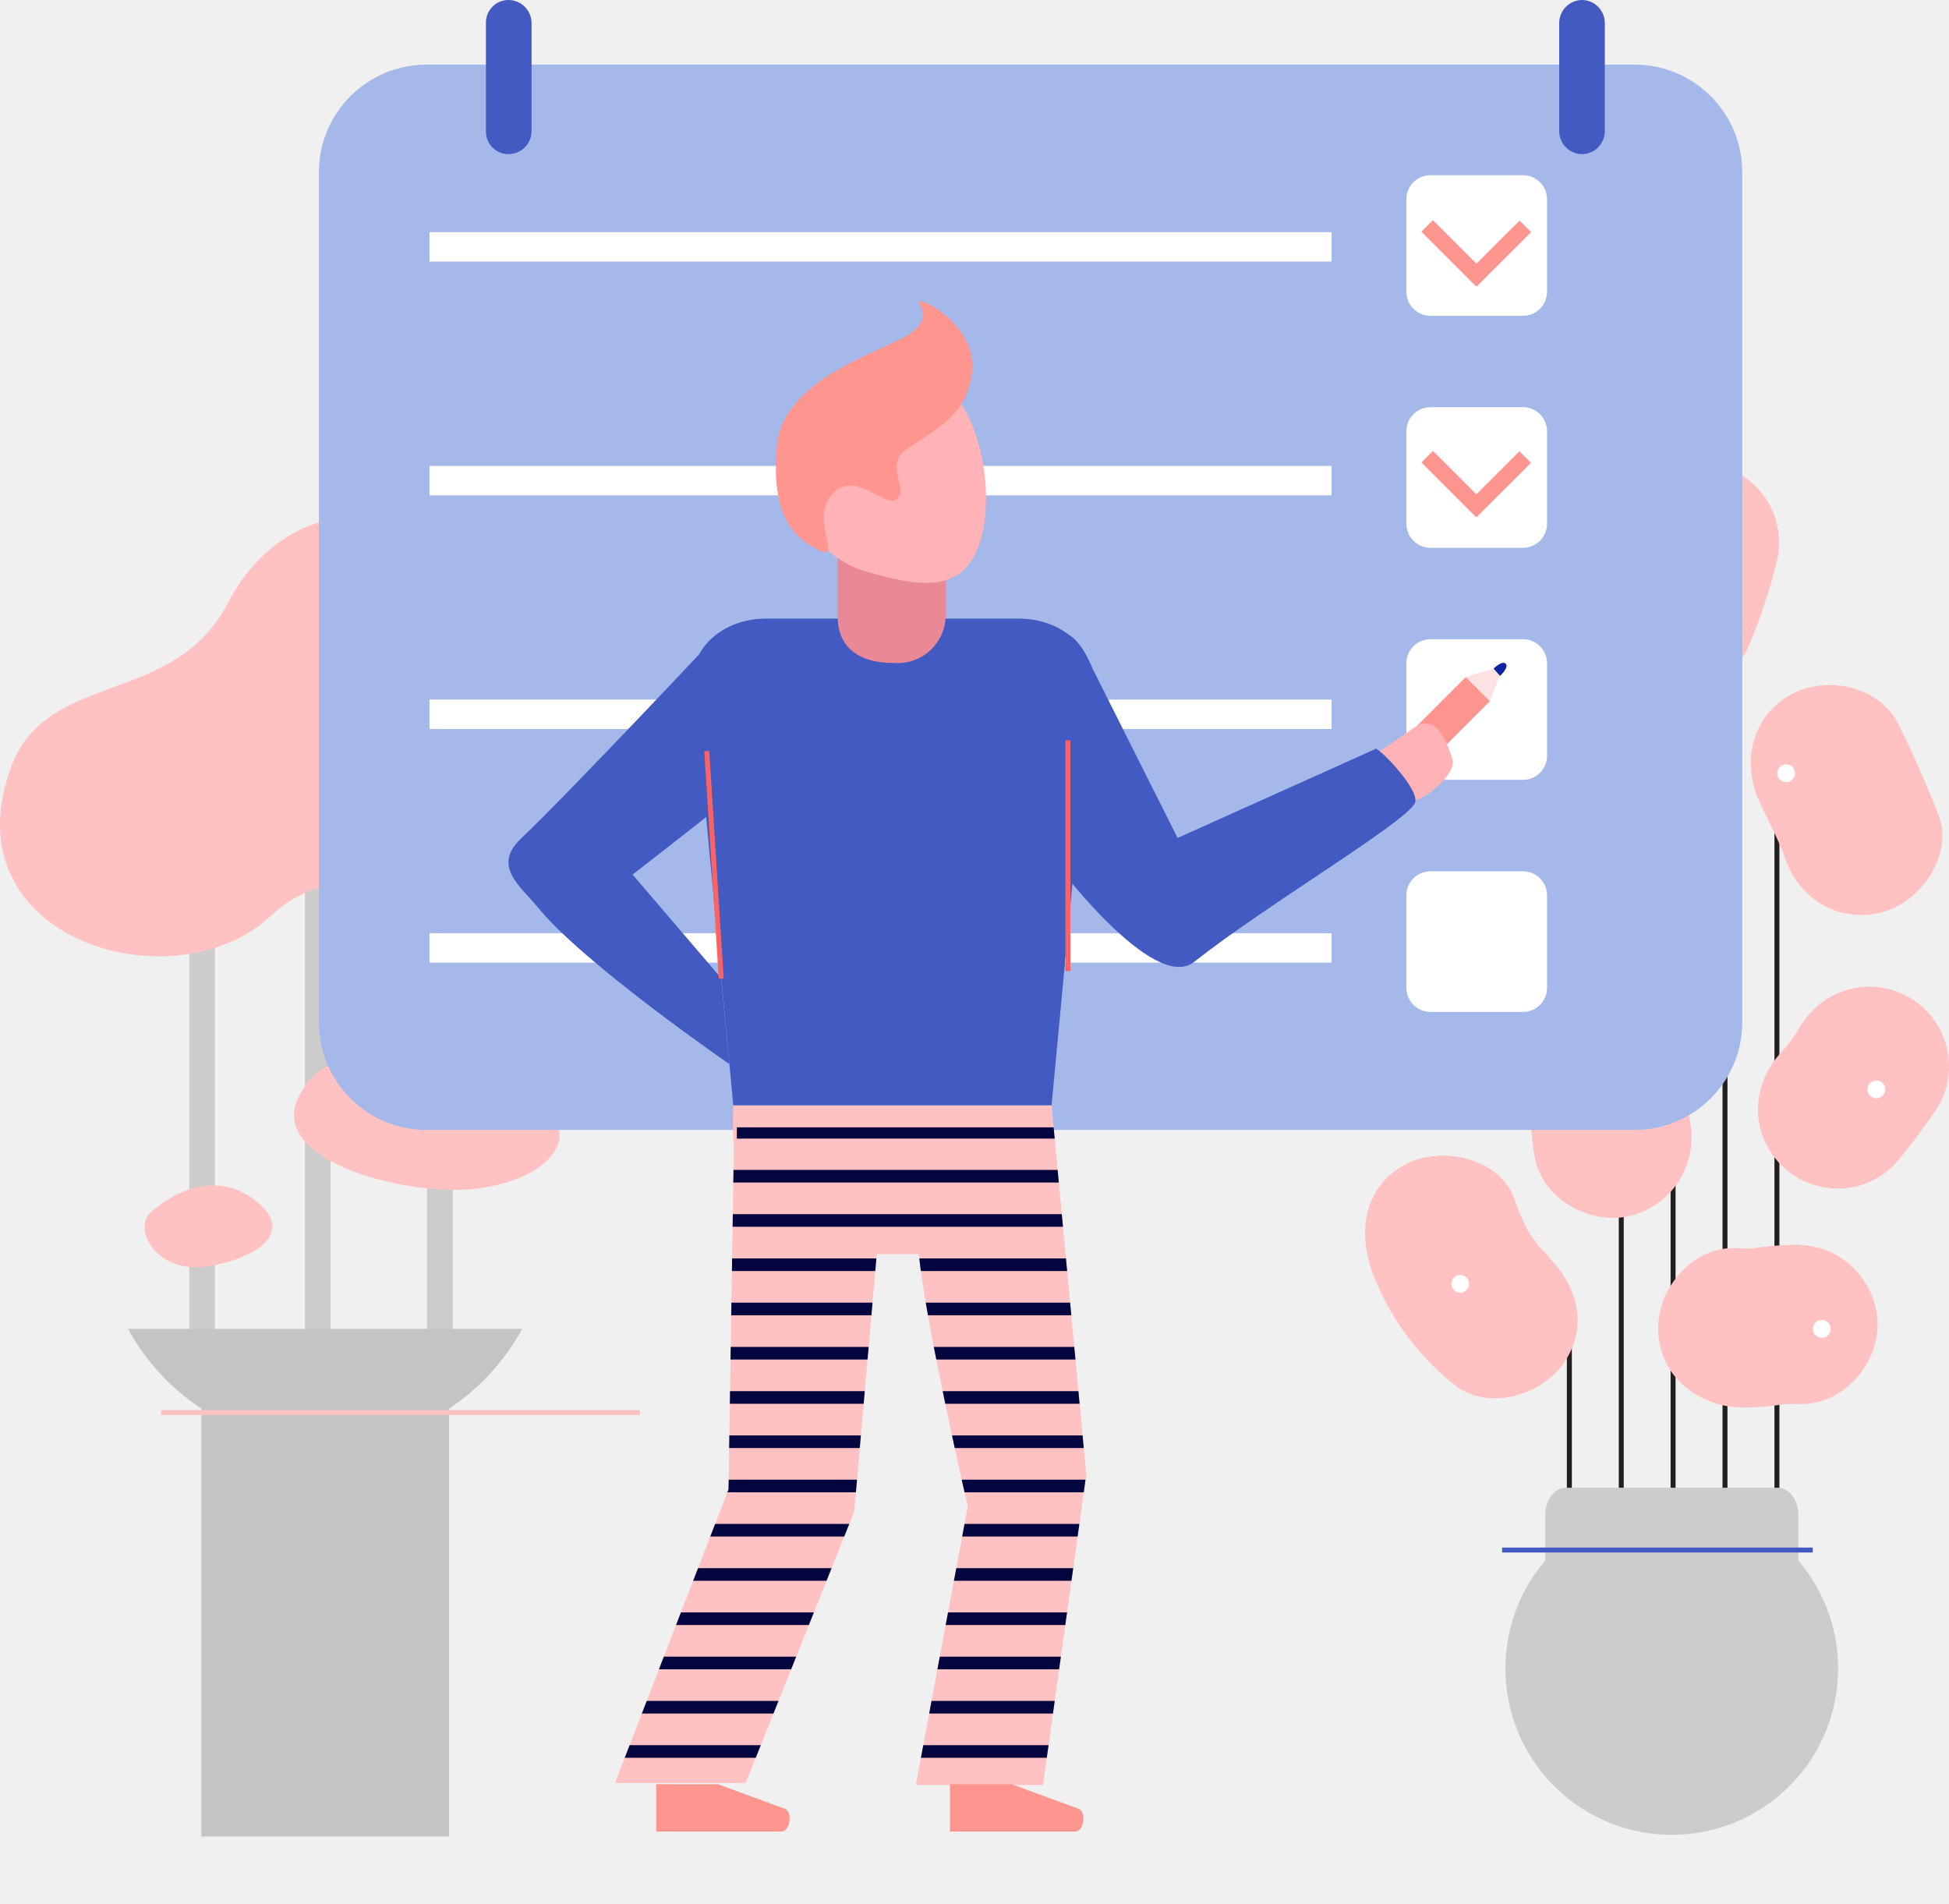
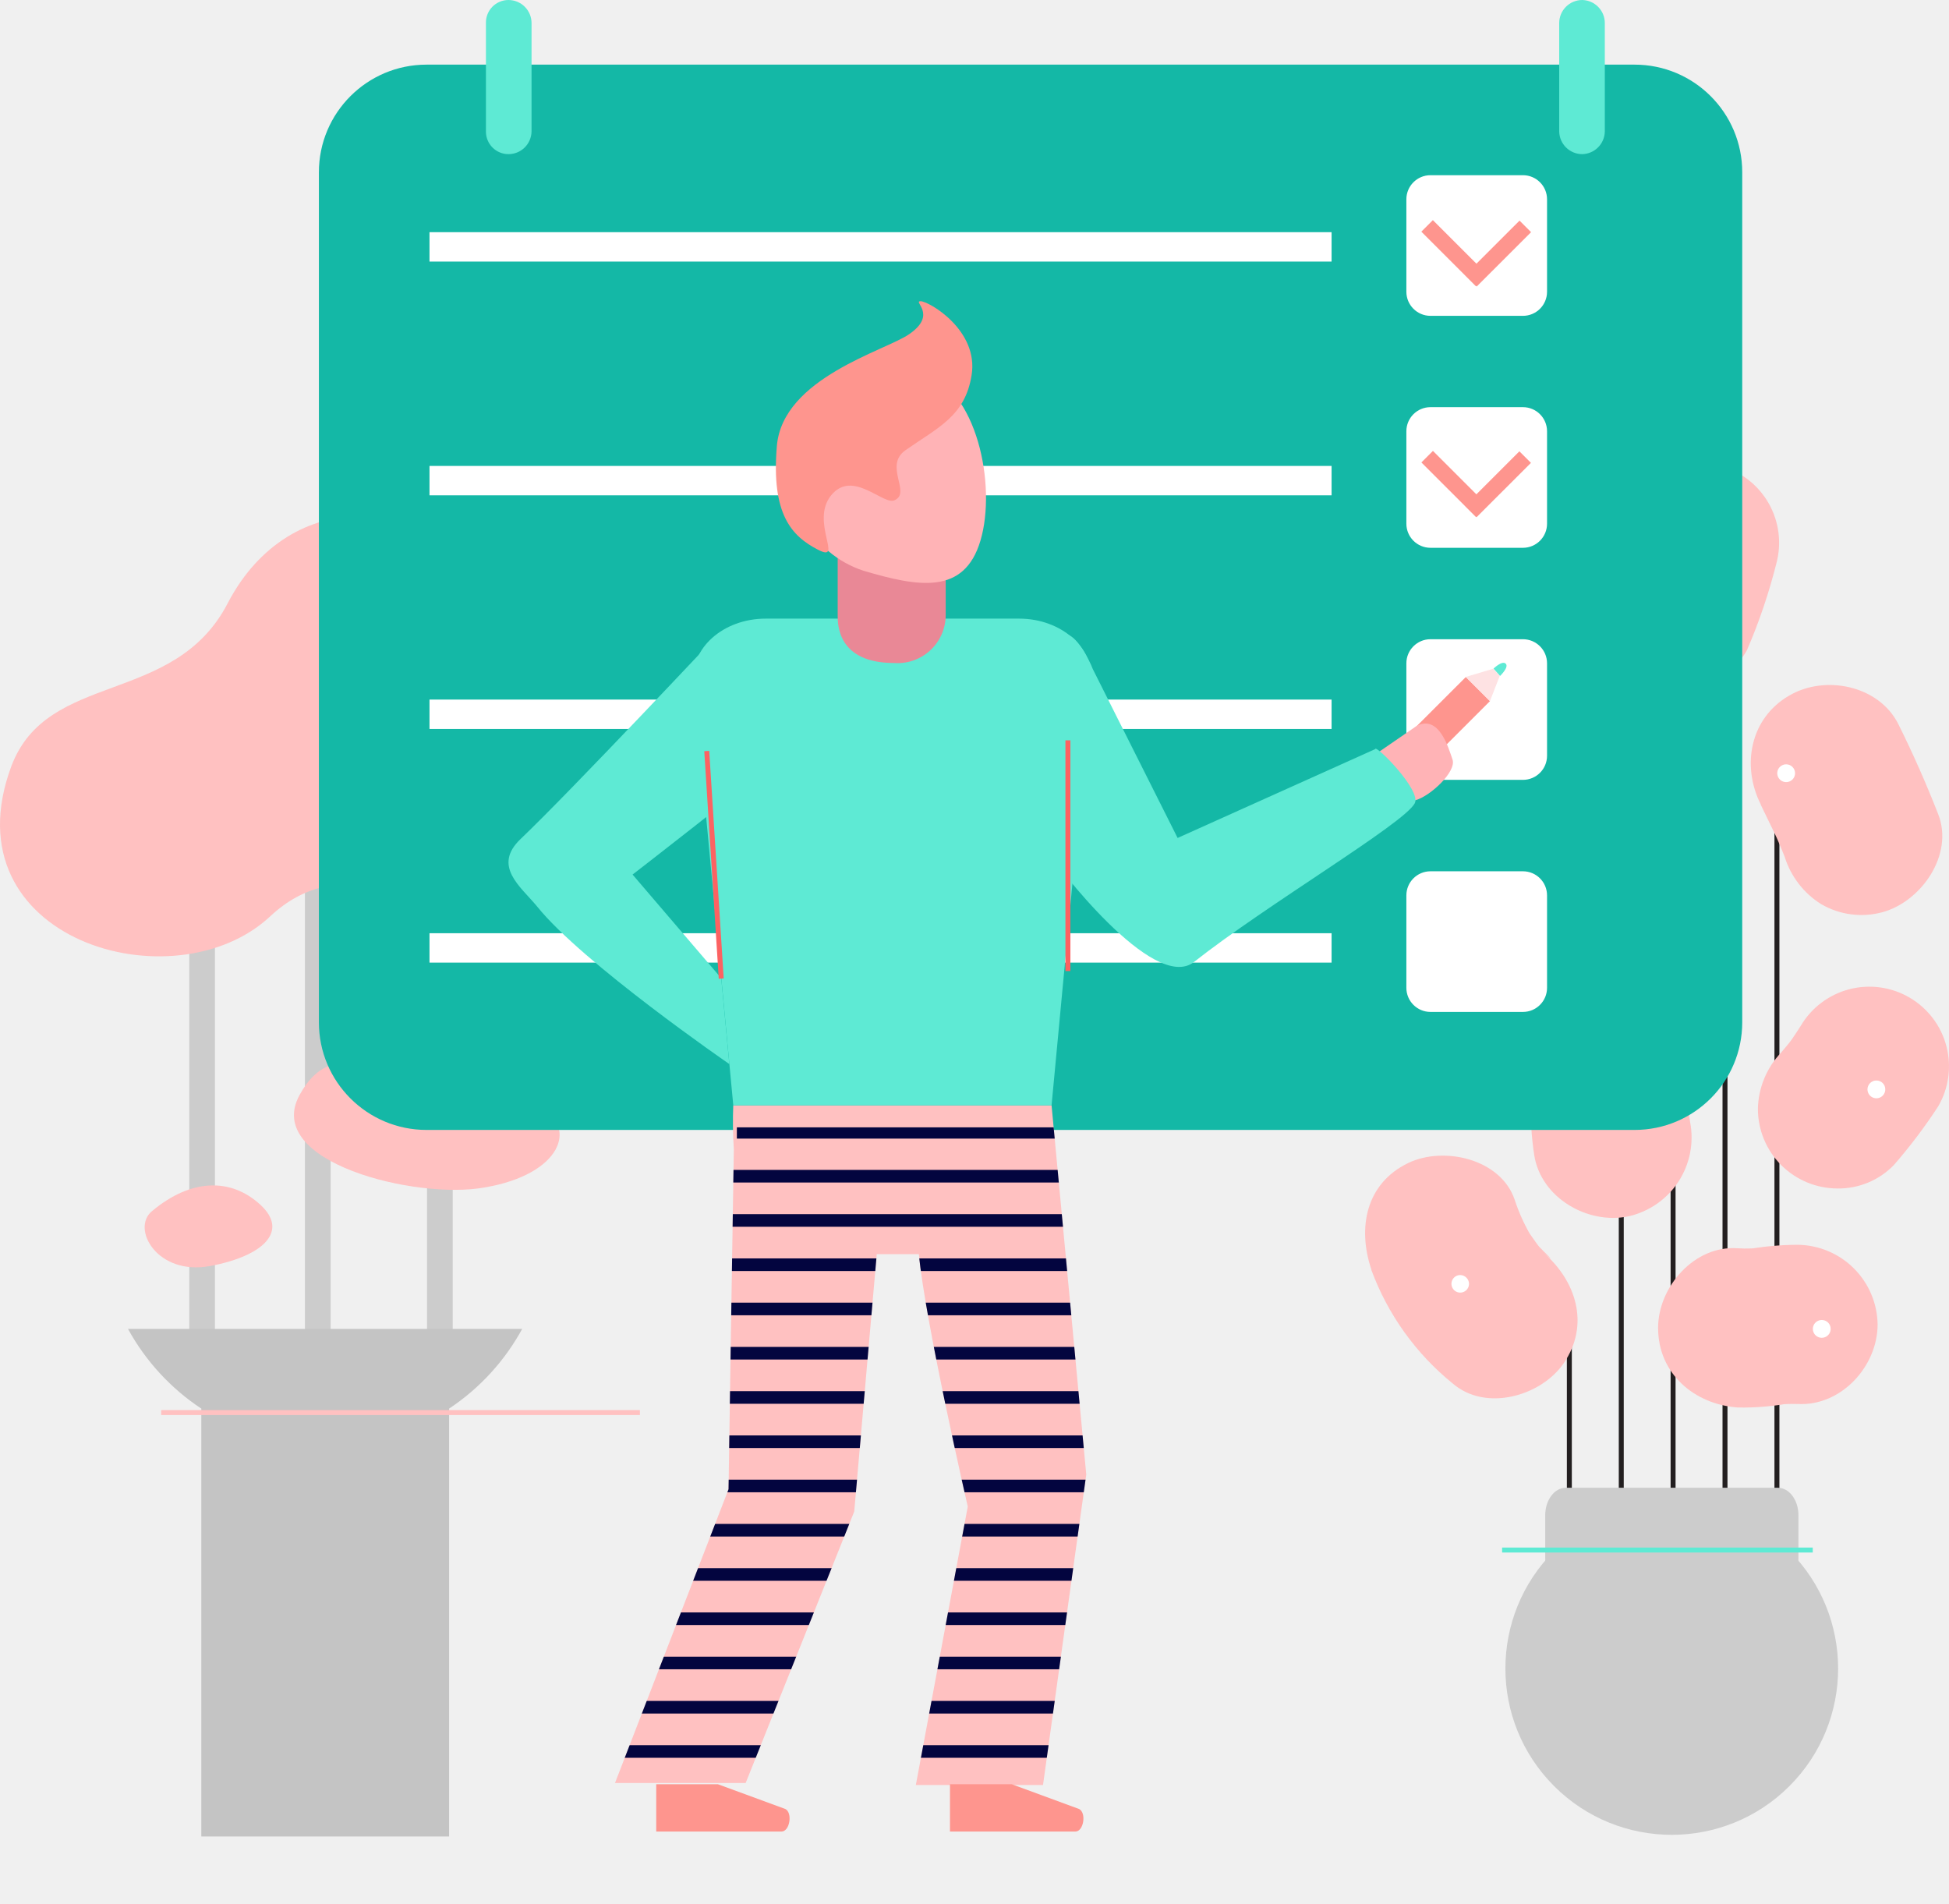
<svg xmlns="http://www.w3.org/2000/svg" width="257" height="251" viewBox="0 0 257 251" fill="none">
  <path d="M207.265 172.287H206.611V231.819H207.265V172.287Z" fill="#231F20" />
  <path d="M220.944 72.582H220.29V222.912H220.944V72.582Z" fill="#231F20" />
  <path d="M214.111 121.083H213.457V231.819H214.111V121.083Z" fill="#231F20" />
  <path d="M234.637 100.032H233.983V214.33H234.637V100.032Z" fill="#231F20" />
  <path d="M227.789 70.325H227.136V224.663H227.789V70.325Z" fill="#231F20" />
  <path d="M235.954 235.495C244.521 226.932 244.521 213.048 235.954 204.485C227.387 195.922 213.498 195.922 204.931 204.485C196.364 213.048 196.364 226.932 204.931 235.495C213.498 244.058 227.387 244.058 235.954 235.495Z" fill="#CCCCCC" />
  <path d="M206.461 196.159H234.443C235.928 196.159 237.146 197.777 237.146 199.766V205.423C237.146 207.412 235.928 209.03 234.443 209.03H206.461C204.976 209.03 203.758 207.412 203.758 205.423V199.766C203.758 197.777 204.976 196.159 206.461 196.159Z" fill="#CCCCCC" />
-   <path d="M239.033 204.042H198.071V204.695H239.033V204.042Z" fill="#425AC2" />
+   <path d="M239.033 204.042H198.071V204.695H239.033V204.042Z" fill="#5EEAD4" />
  <path d="M213.962 68.737C213.306 71.553 212.458 74.321 211.422 77.021L212.492 74.512L212.224 75.12C210.884 77.594 210.508 80.477 211.17 83.211C211.534 84.541 212.157 85.785 213.003 86.874C213.85 87.962 214.902 88.873 216.101 89.555C217.3 90.236 218.621 90.674 219.99 90.844C221.358 91.014 222.747 90.912 224.076 90.545C225.398 90.213 226.637 89.614 227.718 88.784C228.798 87.954 229.697 86.911 230.359 85.72C231.948 82.039 233.24 78.236 234.22 74.348C234.587 73.019 234.688 71.63 234.518 70.261C234.347 68.892 233.909 67.571 233.228 66.371C232.547 65.172 231.636 64.119 230.547 63.271C229.458 62.424 228.213 61.799 226.883 61.432C224.197 60.692 221.326 61.049 218.903 62.424C216.48 63.8 214.703 66.081 213.962 68.766V68.737Z" fill="#FFC1C1" />
  <path d="M180.828 167.432C182.994 173.308 186.71 178.489 191.581 182.427C195.932 186.168 203.21 184.075 206.195 179.74C209.685 174.648 207.829 168.858 203.492 165.131C205.794 167.106 203.388 164.879 202.943 164.359C202.497 163.84 200.685 161.093 202.215 163.498C201.175 161.84 200.342 160.06 199.735 158.198C197.908 152.765 190.348 151.087 185.685 153.344C180.056 156.06 179.001 161.954 180.828 167.373V167.432Z" fill="#FFC1C1" />
  <path d="M204.071 127.111C203.903 130.844 203.406 134.555 202.586 138.201C201.691 142.842 201.595 147.601 202.304 152.275C203.165 157.931 209.388 161.509 214.75 160.366C217.455 159.753 219.814 158.111 221.328 155.789C222.842 153.466 223.391 150.645 222.859 147.925C222.666 146.603 222.637 146.44 222.74 147.316C222.74 146.574 222.74 145.831 222.74 145.059C222.874 143.185 223.127 141.32 223.498 139.477C224.304 135.829 224.8 132.119 224.983 128.388C225.115 125.617 224.159 122.905 222.32 120.828C220.481 118.751 217.903 117.474 215.136 117.268C209.656 116.941 204.072 121.38 204.012 127.111H204.071Z" fill="#FFC1C1" />
  <path d="M232.185 106.118C232.883 107.603 233.581 108.954 234.25 110.394C234.532 111.017 234.814 111.656 235.081 112.279C233.819 109.399 235.081 112.279 235.319 112.933C236.125 115.536 237.837 117.764 240.146 119.212C241.358 119.916 242.698 120.372 244.087 120.553C245.477 120.734 246.889 120.636 248.24 120.266C253.335 118.871 257.671 112.695 255.577 107.351C254.003 103.327 252.265 99.378 250.32 95.474C247.75 90.352 240.651 88.942 235.943 91.703C230.774 94.672 229.601 100.952 232.185 106.074V106.118Z" fill="#FFC1C1" />
  <path d="M237.429 135.291C236.687 136.449 235.944 137.577 235.053 138.661L236.702 136.538C236.107 137.29 235.498 138.033 234.875 138.765C232.959 140.769 231.862 143.417 231.8 146.188C231.8 148.973 232.906 151.644 234.875 153.615C236.844 155.586 239.514 156.695 242.301 156.699C243.683 156.716 245.055 156.451 246.332 155.92C247.609 155.389 248.764 154.603 249.727 153.611C251.848 151.175 253.798 148.596 255.564 145.891C256.97 143.487 257.363 140.624 256.657 137.93C255.951 135.236 254.203 132.933 251.799 131.528C249.394 130.122 246.529 129.729 243.834 130.435C241.139 131.14 238.835 132.887 237.429 135.291Z" fill="#FFC1C1" />
  <path d="M229.141 185.574C231.603 185.623 234.063 185.404 236.478 184.921L233.686 185.292C234.808 185.136 235.941 185.077 237.072 185.114C242.805 185.411 247.587 180.126 247.587 174.618C247.545 171.845 246.423 169.198 244.46 167.238C242.497 165.278 239.847 164.16 237.072 164.122C234.62 164.13 232.173 164.369 229.765 164.835L232.557 164.449C231.426 164.613 230.281 164.657 229.141 164.582C223.423 164.152 218.641 169.689 218.641 175.078C218.641 181.135 223.438 185.159 229.141 185.574Z" fill="#FFC1C1" />
  <path d="M190.6 94.391C190.603 94.624 190.537 94.852 190.41 95.046C190.283 95.241 190.1 95.394 189.886 95.485C189.672 95.576 189.436 95.601 189.207 95.558C188.979 95.514 188.768 95.404 188.603 95.24C188.437 95.077 188.324 94.868 188.277 94.64C188.231 94.412 188.253 94.176 188.342 93.96C188.43 93.745 188.58 93.561 188.773 93.432C188.967 93.302 189.194 93.233 189.427 93.233C189.735 93.233 190.032 93.354 190.251 93.571C190.471 93.788 190.596 94.082 190.6 94.391Z" fill="white" />
  <path d="M221.642 80.985C221.642 81.217 221.573 81.444 221.444 81.636C221.315 81.829 221.132 81.98 220.917 82.069C220.703 82.157 220.467 82.18 220.239 82.135C220.012 82.09 219.803 81.978 219.639 81.814C219.474 81.65 219.363 81.441 219.317 81.214C219.272 80.986 219.295 80.75 219.384 80.536C219.473 80.322 219.623 80.139 219.816 80.01C220.009 79.881 220.236 79.812 220.468 79.812C220.623 79.81 220.776 79.839 220.92 79.897C221.063 79.956 221.193 80.042 221.302 80.151C221.412 80.26 221.498 80.391 221.556 80.534C221.615 80.677 221.644 80.83 221.642 80.985Z" fill="white" />
  <path d="M236.701 101.977C236.695 102.209 236.62 102.434 236.486 102.623C236.353 102.813 236.166 102.958 235.949 103.041C235.733 103.125 235.496 103.142 235.27 103.091C235.043 103.04 234.837 102.923 234.677 102.755C234.518 102.587 234.411 102.375 234.372 102.146C234.332 101.918 234.361 101.683 234.455 101.471C234.55 101.259 234.705 101.08 234.901 100.956C235.097 100.832 235.325 100.768 235.557 100.774C235.711 100.778 235.863 100.812 236.004 100.875C236.145 100.937 236.272 101.027 236.378 101.139C236.484 101.25 236.568 101.382 236.623 101.526C236.678 101.669 236.705 101.823 236.701 101.977Z" fill="white" />
  <path d="M221.447 133.435C221.45 133.669 221.383 133.897 221.256 134.093C221.128 134.288 220.945 134.44 220.73 134.531C220.515 134.621 220.278 134.646 220.049 134.601C219.82 134.556 219.609 134.444 219.444 134.279C219.279 134.115 219.167 133.904 219.122 133.675C219.078 133.446 219.102 133.209 219.193 132.995C219.283 132.78 219.436 132.597 219.631 132.469C219.827 132.341 220.055 132.275 220.289 132.277C220.596 132.277 220.891 132.399 221.108 132.617C221.325 132.834 221.447 133.128 221.447 133.435Z" fill="white" />
  <path d="M248.597 143.619C248.6 143.853 248.533 144.081 248.406 144.277C248.278 144.472 248.095 144.624 247.88 144.715C247.665 144.806 247.427 144.83 247.199 144.785C246.97 144.74 246.759 144.628 246.594 144.464C246.429 144.299 246.317 144.088 246.272 143.859C246.228 143.631 246.252 143.394 246.343 143.179C246.433 142.964 246.586 142.781 246.781 142.653C246.976 142.525 247.205 142.459 247.439 142.462C247.746 142.462 248.04 142.584 248.258 142.801C248.475 143.018 248.597 143.312 248.597 143.619Z" fill="white" />
  <path d="M241.394 175.197C241.397 175.43 241.331 175.659 241.203 175.854C241.075 176.049 240.892 176.202 240.677 176.292C240.462 176.383 240.225 176.407 239.996 176.362C239.767 176.318 239.556 176.206 239.391 176.041C239.227 175.876 239.114 175.665 239.07 175.437C239.025 175.208 239.049 174.971 239.14 174.756C239.231 174.541 239.383 174.358 239.579 174.23C239.774 174.102 240.003 174.036 240.236 174.039C240.543 174.039 240.838 174.161 241.055 174.378C241.272 174.595 241.394 174.89 241.394 175.197Z" fill="white" />
  <path d="M193.69 169.066C193.73 169.291 193.703 169.523 193.611 169.732C193.519 169.942 193.368 170.12 193.175 170.243C192.983 170.367 192.758 170.431 192.529 170.427C192.3 170.423 192.078 170.351 191.89 170.221C191.702 170.091 191.556 169.908 191.472 169.695C191.388 169.483 191.369 169.25 191.417 169.026C191.465 168.803 191.578 168.598 191.742 168.439C191.906 168.279 192.113 168.172 192.338 168.13C192.641 168.078 192.953 168.147 193.205 168.322C193.458 168.497 193.632 168.764 193.69 169.066Z" fill="white" />
  <path d="M43.595 105.703H40.209V179.562H43.595V105.703Z" fill="#CCCCCC" />
  <path d="M28.342 112.428H24.956V177.602H28.342V112.428Z" fill="#CCCCCC" />
  <path d="M59.695 117.134H56.309V182.308H59.695V117.134Z" fill="#CCCCCC" />
  <path d="M68.859 175.211H16.877C19.196 179.449 22.515 183.057 26.545 185.722V242.137H59.22V185.722C63.239 183.053 66.548 179.446 68.859 175.211Z" fill="#C4C4C4" />
  <path d="M84.378 185.916H21.257V186.569H84.378V185.916Z" fill="#FFC1C1" />
  <path d="M63.065 78.09C57.124 65.382 38.307 63.585 30.005 79.574C22.95 93.129 6.241 88.363 1.489 101.042C-6.992 123.904 22.965 132.678 35.648 120.801C44.396 112.607 55.55 117.476 65.353 125.255C81.17 137.963 105.735 110.855 90.2 98.147C78.125 88.274 70.372 93.752 63.065 78.09Z" fill="#FFC1C1" />
  <path d="M20.024 159.698C17.262 162.014 20.737 168.205 27.673 166.928C34.609 165.651 38.174 162.385 34.342 158.852C30.51 155.319 25.267 155.304 20.024 159.698Z" fill="#FFC1C1" />
  <path d="M39.51 144.361C44.248 135.691 51.495 142.966 56.011 145.178C65.07 149.632 66.555 143.797 71.323 146.173C76.09 148.548 74.13 154.828 63.897 156.565C54.882 158.213 34.624 153.224 39.51 144.361Z" fill="#FFC1C1" />
-   <path d="M215.536 8.522H56.248C48.407 8.522 42.05 14.876 42.05 22.715V134.786C42.05 142.625 48.407 148.979 56.248 148.979H215.536C223.378 148.979 229.735 142.625 229.735 134.786V22.715C229.735 14.876 223.378 8.522 215.536 8.522Z" fill="#A4B8EA" />
+   <path d="M215.536 8.522H56.248C48.407 8.522 42.05 14.876 42.05 22.715V134.786C42.05 142.625 48.407 148.979 56.248 148.979H215.536C223.378 148.979 229.735 142.625 229.735 134.786V22.715C229.735 14.876 223.378 8.522 215.536 8.522Z" fill="#14B8A6" />
  <path d="M175.585 30.612H56.635V34.487H175.585V30.612Z" fill="white" />
  <path d="M175.585 61.432H56.635V65.307H175.585V61.432Z" fill="white" />
  <path d="M175.585 92.237H56.635V96.112H175.585V92.237Z" fill="white" />
  <path d="M175.585 123.043H56.635V126.918H175.585V123.043Z" fill="white" />
  <path d="M200.819 23.1H188.626C186.87 23.1 185.447 24.523 185.447 26.277V38.466C185.447 40.22 186.87 41.643 188.626 41.643H200.819C202.574 41.643 203.997 40.22 203.997 38.466V26.277C203.997 24.523 202.574 23.1 200.819 23.1Z" fill="white" />
  <path d="M200.819 53.683H188.626C186.87 53.683 185.447 55.105 185.447 56.86V69.049C185.447 70.803 186.87 72.226 188.626 72.226H200.819C202.574 72.226 203.997 70.803 203.997 69.049V56.86C203.997 55.105 202.574 53.683 200.819 53.683Z" fill="white" />
  <path d="M200.819 84.28H188.626C186.87 84.28 185.447 85.703 185.447 87.457V99.646C185.447 101.4 186.87 102.823 188.626 102.823H200.819C202.574 102.823 203.997 101.4 203.997 99.646V87.457C203.997 85.703 202.574 84.28 200.819 84.28Z" fill="white" />
  <path d="M200.819 114.877H188.626C186.87 114.877 185.447 116.3 185.447 118.054V130.243C185.447 131.998 186.87 133.42 188.626 133.42H200.819C202.574 133.42 203.997 131.998 203.997 130.243V118.054C203.997 116.3 202.574 114.877 200.819 114.877Z" fill="white" />
  <path d="M193.289 89.261L184.699 97.848L187.881 101.028L196.471 92.441L193.289 89.261Z" fill="#FE958E" />
  <path d="M186.679 105.495C188.669 104.931 192.07 101.71 191.535 100.151C191.001 98.592 189.753 94.213 186.827 95.697L181.599 99.29L184.154 106.163L186.679 105.495Z" fill="#FFB3B6" />
  <path d="M96.69 145.728H138.662L143.237 194.407L137.533 235.352H120.765L127.612 198.638C127.612 198.638 121.968 174.128 121.166 165.354H115.612L112.641 199.292L98.324 235.085H81.096L96.067 196.352C96.067 196.352 96.661 157.307 96.765 151.517C96.637 149.59 96.612 147.657 96.69 145.728Z" fill="#FFC1C1" />
-   <path d="M96.691 145.728H138.663L143.906 90.011C144.366 85.468 139.97 81.564 134.386 81.564H100.969C95.37 81.564 90.988 85.468 91.448 90.011L96.691 145.728Z" fill="#425AC2" />
+   <path d="M96.691 145.728H138.663L143.906 90.011C144.366 85.468 139.97 81.564 134.386 81.564H100.969C95.37 81.564 90.988 85.468 91.448 90.011L96.691 145.728Z" fill="#5EEAD4" />
  <path d="M117.885 87.413C110.459 87.413 110.459 82.351 110.459 81.148V72.983C110.459 71.112 113.236 71.276 114.915 71.276H120.246C121.895 71.276 124.702 72.76 124.702 74.646V81.207C124.686 82.07 124.495 82.921 124.138 83.707C123.782 84.493 123.27 85.198 122.631 85.779C121.993 86.36 121.243 86.804 120.427 87.085C119.611 87.366 118.746 87.478 117.885 87.413Z" fill="#E98896" />
  <path d="M129.291 71.26C127.152 78.49 121.107 77.392 113.874 75.254C110.488 74.154 107.665 71.777 106.007 68.629C104.348 65.48 103.984 61.808 104.992 58.395C106.001 54.983 108.302 52.098 111.406 50.355C114.51 48.613 118.172 48.15 121.612 49.066C128.845 51.204 131.429 64.031 129.291 71.26Z" fill="#FFB3B6" />
-   <path d="M144.099 88.215L155.283 110.483L181.333 98.77C181.333 98.043 187.497 104.248 186.546 105.926C185.061 108.643 167.001 119.287 157.451 126.829C152.104 131.045 139.005 113.69 138.262 112.443C137.059 110.454 135.44 98.117 135.292 91.243C135.254 90.475 135.517 89.722 136.024 89.143C136.531 88.564 137.243 88.205 138.01 88.14L140.49 83.686C141.797 83.493 143.624 86.923 144.099 88.215Z" fill="#425AC2" />
-   <path d="M94.908 83.389C94.908 83.389 75.496 104.084 68.665 110.602C64.877 114.194 68.665 116.896 70.818 119.509C76.759 126.932 96.171 140.294 96.171 140.294L95.101 128.966L83.413 115.308C83.413 115.308 99.854 102.615 100.403 101.694C101.889 99.2 100.641 88.229 100.641 88.229L94.908 83.389Z" fill="#425AC2" />
+   <path d="M144.099 88.215L155.283 110.483L181.333 98.77C181.333 98.043 187.497 104.248 186.546 105.926C185.061 108.643 167.001 119.287 157.451 126.829C152.104 131.045 139.005 113.69 138.262 112.443C137.059 110.454 135.44 98.117 135.292 91.243C135.254 90.475 135.517 89.722 136.024 89.143C136.531 88.564 137.243 88.205 138.01 88.14L140.49 83.686C141.797 83.493 143.624 86.923 144.099 88.215Z" fill="#5EEAD4" />
+   <path d="M94.908 83.389C94.908 83.389 75.496 104.084 68.665 110.602C64.877 114.194 68.665 116.896 70.818 119.509C76.759 126.932 96.171 140.294 96.171 140.294L95.101 128.966L83.413 115.308C83.413 115.308 99.854 102.615 100.403 101.694C101.889 99.2 100.641 88.229 100.641 88.229L94.908 83.389Z" fill="#5EEAD4" />
  <path d="M133.42 235.249H125.266V241.484H141.796C142.895 241.484 143.282 239.034 142.301 238.515L133.42 235.249Z" fill="#FE958E" />
  <path d="M94.671 235.249H86.532V241.484H103.047C104.146 241.484 104.532 239.034 103.567 238.515L94.671 235.249Z" fill="#FE958E" />
  <path d="M141.143 97.612H140.49V128.031H141.143V97.612Z" fill="#FC6262" />
  <path d="M93.519 99.001L92.867 99.043L94.777 129.045L95.429 129.003L93.519 99.001Z" fill="#FC6262" />
  <path d="M193.273 89.254L196.467 92.446L197.759 89.12L196.897 88.17L193.273 89.254Z" fill="#FEE2E3" />
-   <path d="M196.941 88.155L197.803 89.12C197.803 89.12 199.021 87.962 198.545 87.502C198.07 87.042 196.941 88.155 196.941 88.155Z" fill="#0E24A5" />
+   <path d="M196.941 88.155L197.803 89.12C197.803 89.12 199.021 87.962 198.545 87.502C198.07 87.042 196.941 88.155 196.941 88.155Z" fill="#5EEAD4" />
  <mask id="mask0_2_12421" style="mask-type:alpha" maskUnits="userSpaceOnUse" x="81" y="145" width="63" height="91">
    <path d="M96.69 145.728H138.662L143.237 194.407L137.533 235.352H120.765L127.612 198.638C127.612 198.638 121.968 174.128 121.166 165.354H115.612L112.641 199.292L98.324 235.085H81.096L96.067 196.352C96.067 196.352 96.661 157.307 96.765 151.517C96.637 149.59 96.612 147.657 96.69 145.728Z" fill="#FFC1C1" />
  </mask>
  <g mask="url(#mask0_2_12421)">
    <path d="M149.148 148.637H97.166V150.122H149.148V148.637Z" fill="#03053F" />
    <path d="M149.089 154.249H73.343V155.912H149.089V154.249Z" fill="#03053F" />
    <path d="M149.089 160.083H73.343V161.746H149.089V160.083Z" fill="#03053F" />
    <path d="M149.089 165.918H73.343V167.581H149.089V165.918Z" fill="#03053F" />
    <path d="M149.089 171.752H73.343V173.415H149.089V171.752Z" fill="#03053F" />
    <path d="M149.089 177.587H73.343V179.25H149.089V177.587Z" fill="#03053F" />
    <path d="M149.089 183.421H73.343V185.084H149.089V183.421Z" fill="#03053F" />
    <path d="M149.089 189.256H73.343V190.919H149.089V189.256Z" fill="#03053F" />
    <path d="M149.089 195.09H73.343V196.753H149.089V195.09Z" fill="#03053F" />
    <path d="M149.089 200.925H73.343V202.588H149.089V200.925Z" fill="#03053F" />
    <path d="M149.089 206.759H73.343V208.422H149.089V206.759Z" fill="#03053F" />
    <path d="M149.089 212.594H73.343V214.256H149.089V212.594Z" fill="#03053F" />
    <path d="M149.089 218.428H73.343V220.091H149.089V218.428Z" fill="#03053F" />
    <path d="M149.089 224.263H73.343V225.925H149.089V224.263Z" fill="#03053F" />
    <path d="M149.089 230.097H73.343V231.759H149.089V230.097Z" fill="#03053F" />
  </g>
  <path d="M117.944 65.96C120.231 64.981 116.459 61.388 119.429 59.339C123.662 56.37 127.256 54.885 128.118 49.467C129.083 43.528 122.474 39.713 121.39 39.713C120.306 39.713 123.662 41.45 119.905 44.048C116.801 46.23 103.196 49.793 102.439 58.805C101.681 67.816 104.384 70.681 107.86 72.478C111.335 74.274 106.775 68.781 109.597 65.307C112.419 61.833 116.429 66.629 117.944 65.96Z" fill="#FE958E" />
  <path d="M188.942 29.022L187.42 30.544L194.593 37.714L196.115 36.192L188.942 29.022Z" fill="#FE958E" />
  <path d="M200.369 29.088L193.197 36.258L194.719 37.78L201.892 30.61L200.369 29.088Z" fill="#FE958E" />
  <path d="M188.951 59.45L187.428 60.972L194.601 68.142L196.124 66.619L188.951 59.45Z" fill="#FE958E" />
  <path d="M200.352 59.505L193.179 66.675L194.702 68.197L201.875 61.028L200.352 59.505Z" fill="#FE958E" />
-   <path d="M70.091 17.355C70.072 18.149 69.743 18.904 69.174 19.459C68.605 20.014 67.842 20.324 67.047 20.324C66.259 20.324 65.504 20.011 64.946 19.454C64.389 18.898 64.076 18.142 64.076 17.355V3.043C64.067 2.647 64.136 2.253 64.281 1.884C64.426 1.516 64.643 1.179 64.92 0.896C65.197 0.612 65.527 0.387 65.893 0.233C66.258 0.079 66.65 -0 67.047 1.45039e-07C67.854 1.45039e-07 68.629 0.321 69.2 0.891C69.771 1.462 70.091 2.236 70.091 3.043V17.355Z" fill="#425AC2" />
-   <path d="M211.615 17.355C211.597 18.136 211.278 18.881 210.724 19.433C210.171 19.986 209.427 20.305 208.645 20.324C207.85 20.324 207.087 20.014 206.518 19.459C205.949 18.904 205.62 18.149 205.6 17.355V3.043C205.6 2.236 205.921 1.462 206.492 0.891C207.063 0.321 207.837 0 208.645 0C209.44 0.019 210.195 0.349 210.75 0.917C211.305 1.486 211.616 2.249 211.615 3.043V17.355Z" fill="#425AC2" />
+   <path d="M70.091 17.355C70.072 18.149 69.743 18.904 69.174 19.459C68.605 20.014 67.842 20.324 67.047 20.324C66.259 20.324 65.504 20.011 64.946 19.454C64.389 18.898 64.076 18.142 64.076 17.355V3.043C64.067 2.647 64.136 2.253 64.281 1.884C64.426 1.516 64.643 1.179 64.92 0.896C65.197 0.612 65.527 0.387 65.893 0.233C66.258 0.079 66.65 -0 67.047 1.45039e-07C67.854 1.45039e-07 68.629 0.321 69.2 0.891C69.771 1.462 70.091 2.236 70.091 3.043V17.355Z" fill="#5EEAD4" />
+   <path d="M211.615 17.355C211.597 18.136 211.278 18.881 210.724 19.433C210.171 19.986 209.427 20.305 208.645 20.324C207.85 20.324 207.087 20.014 206.518 19.459C205.949 18.904 205.62 18.149 205.6 17.355V3.043C205.6 2.236 205.921 1.462 206.492 0.891C207.063 0.321 207.837 0 208.645 0C209.44 0.019 210.195 0.349 210.75 0.917C211.305 1.486 211.616 2.249 211.615 3.043V17.355Z" fill="#5EEAD4" />
</svg>
